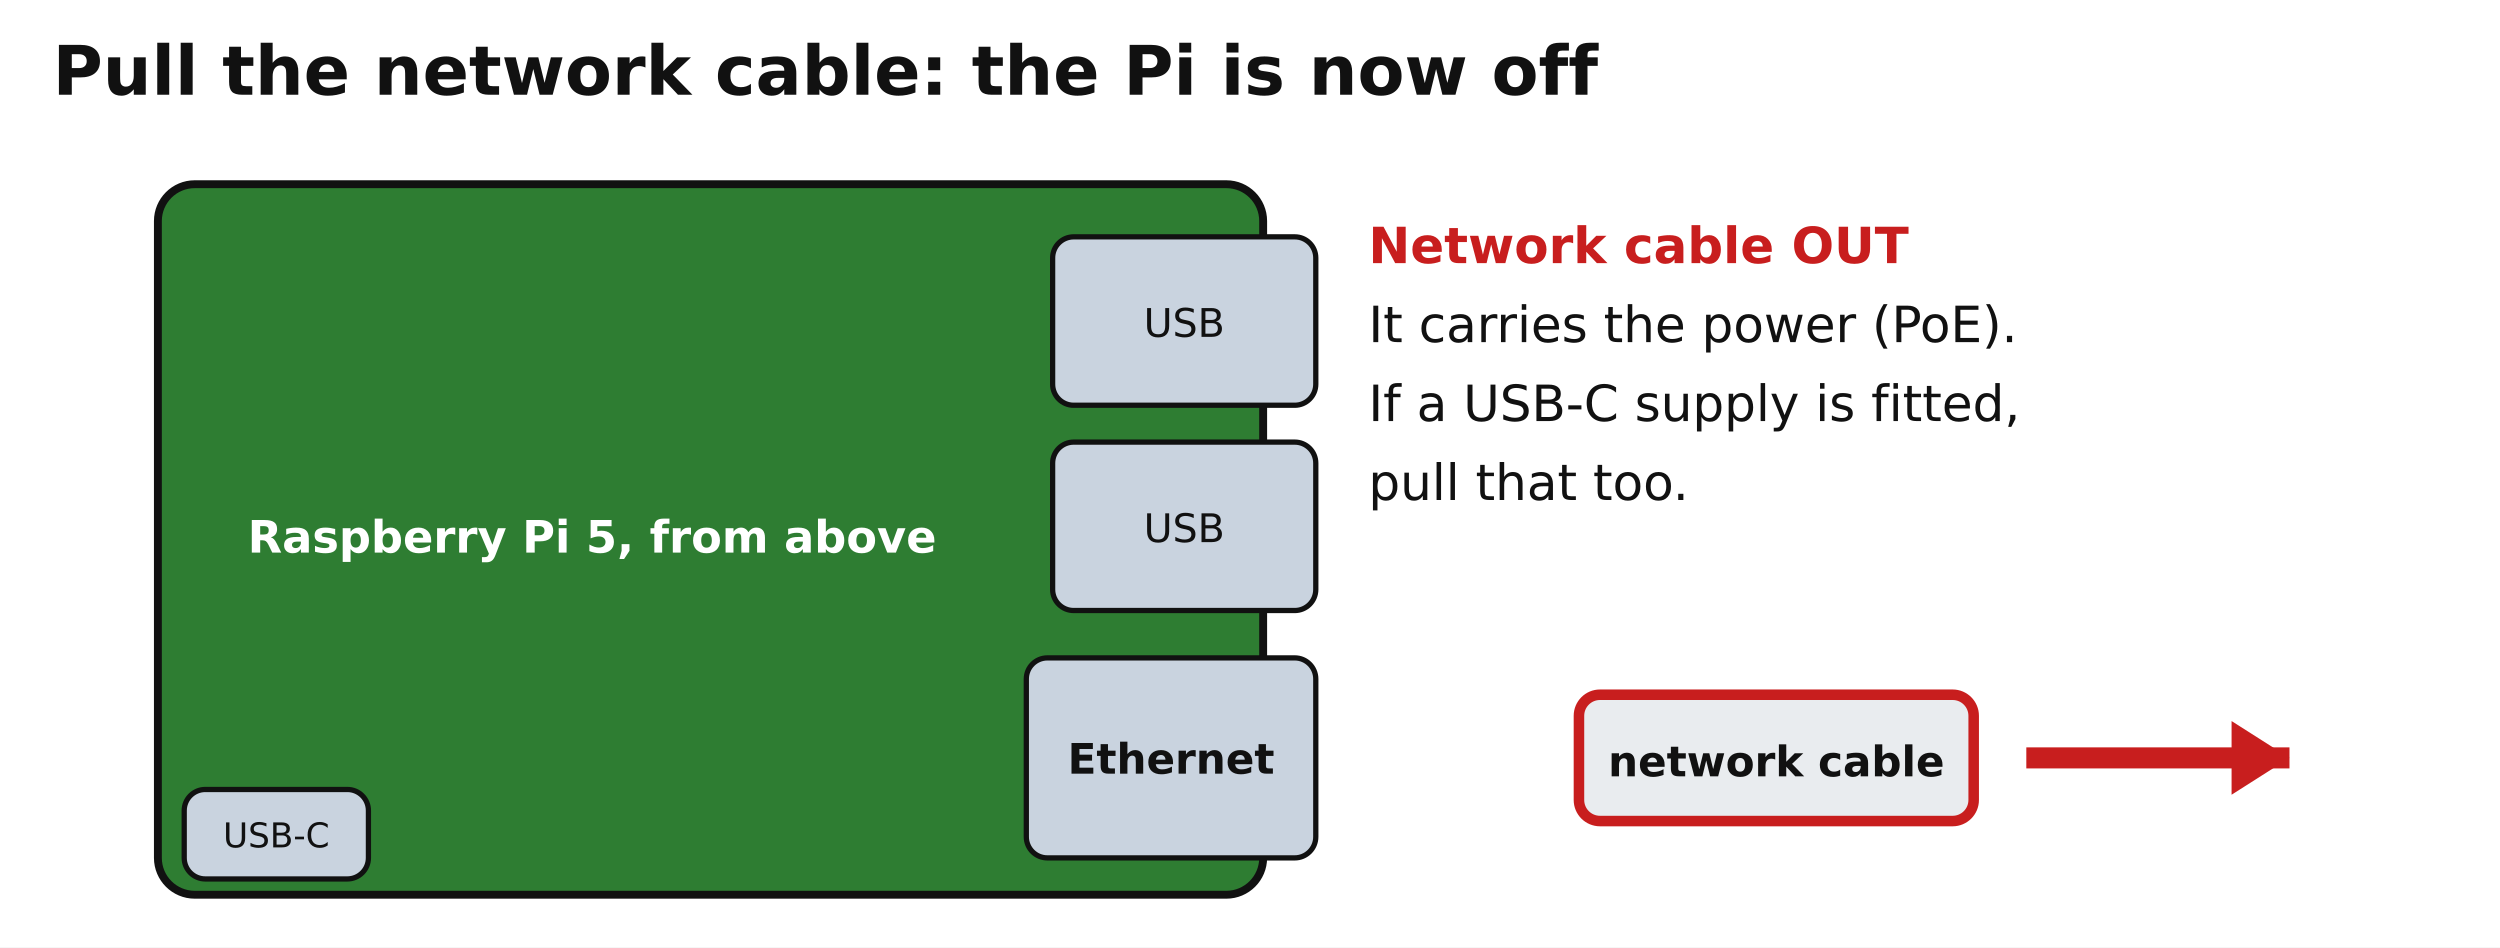
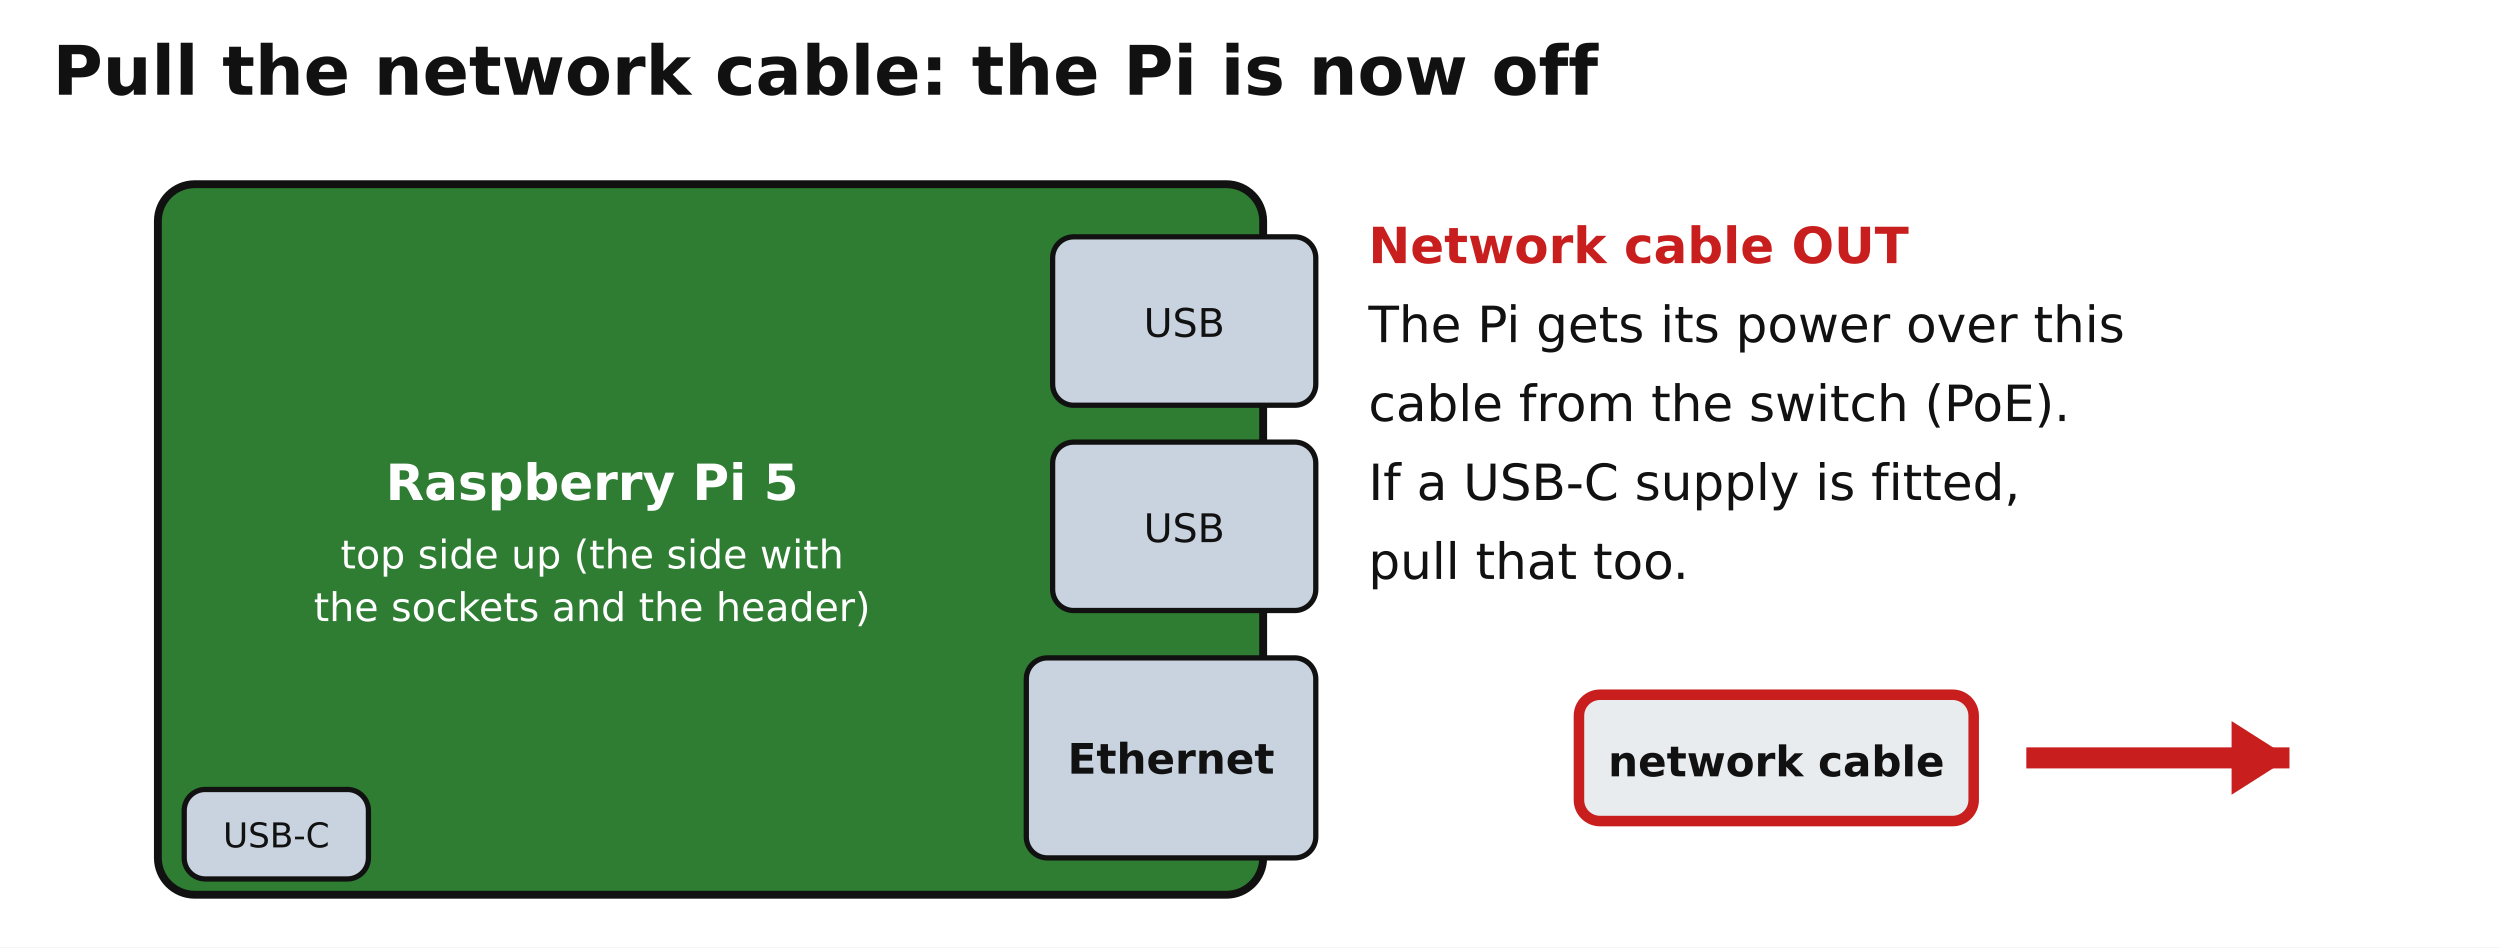
<svg xmlns="http://www.w3.org/2000/svg" viewBox="0 0 950 360" width="950" height="360" font-family="DejaVu Sans, Arial, sans-serif">
  <rect width="950" height="360" fill="#ffffff" />
  <text x="20" y="36" font-size="26" font-weight="bold" fill="#111" text-anchor="start">Pull the network cable: the Pi is now off</text>
  <rect x="60" y="70" width="420" height="270" rx="14" fill="#2e7d32" stroke="#111" stroke-width="3" />
-   <text x="225" y="210" font-size="17" font-weight="bold" fill="#fff" text-anchor="middle">Raspberry Pi 5, from above</text>
+   <text x="225" y="190" font-size="19" font-weight="bold" fill="#fff" text-anchor="middle">Raspberry Pi 5</text>
+   <text x="225" y="216" font-size="15" font-weight="normal" fill="#fff" text-anchor="middle">top side up (the side with</text>
+   <text x="225" y="236" font-size="15" font-weight="normal" fill="#fff" text-anchor="middle">the sockets and the header)</text>
  <rect x="390" y="250" width="110" height="76" rx="8" fill="#c9d3df" stroke="#111" stroke-width="2" />
  <text x="445" y="294" font-size="16" font-weight="bold" fill="#111" text-anchor="middle">Ethernet</text>
  <rect x="400" y="90" width="100" height="64" rx="8" fill="#c9d3df" stroke="#111" stroke-width="2" />
  <text x="450" y="128" font-size="15" font-weight="normal" fill="#111" text-anchor="middle">USB</text>
  <rect x="400" y="168" width="100" height="64" rx="8" fill="#c9d3df" stroke="#111" stroke-width="2" />
  <text x="450" y="206" font-size="15" font-weight="normal" fill="#111" text-anchor="middle">USB</text>
  <rect x="70" y="300" width="70" height="34" rx="8" fill="#c9d3df" stroke="#111" stroke-width="2" />
  <text x="105" y="322" font-size="13" font-weight="normal" fill="#111" text-anchor="middle">USB-C</text>
  <rect x="600" y="264" width="150" height="48" rx="8" fill="#e9ecef" stroke="#c81e1e" stroke-width="4" />
  <text x="675" y="295" font-size="16" font-weight="bold" fill="#111" text-anchor="middle">network cable</text>
  <path d="M770 288 L870 288" stroke="#c81e1e" stroke-width="8" fill="none" />
  <path d="M870 288 l-22 -14 l0 28 z" fill="#c81e1e" />
  <text x="520" y="100" font-size="19" font-weight="bold" fill="#c81e1e" text-anchor="start">Network cable OUT</text>
-   <text x="520" y="130" font-size="19" font-weight="normal" fill="#111" text-anchor="start">It carries the power (PoE).</text>
-   <text x="520" y="160" font-size="19" font-weight="normal" fill="#111" text-anchor="start">If a USB-C supply is fitted,</text>
-   <text x="520" y="190" font-size="19" font-weight="normal" fill="#111" text-anchor="start">pull that too.</text>
+   <text x="520" y="130" font-size="19" font-weight="normal" fill="#111" text-anchor="start">The Pi gets its power over this</text>
+   <text x="520" y="160" font-size="19" font-weight="normal" fill="#111" text-anchor="start">cable from the switch (PoE).</text>
+   <text x="520" y="190" font-size="19" font-weight="normal" fill="#111" text-anchor="start">If a USB-C supply is fitted,</text>
+   <text x="520" y="220" font-size="19" font-weight="normal" fill="#111" text-anchor="start">pull that too.</text>
</svg>
